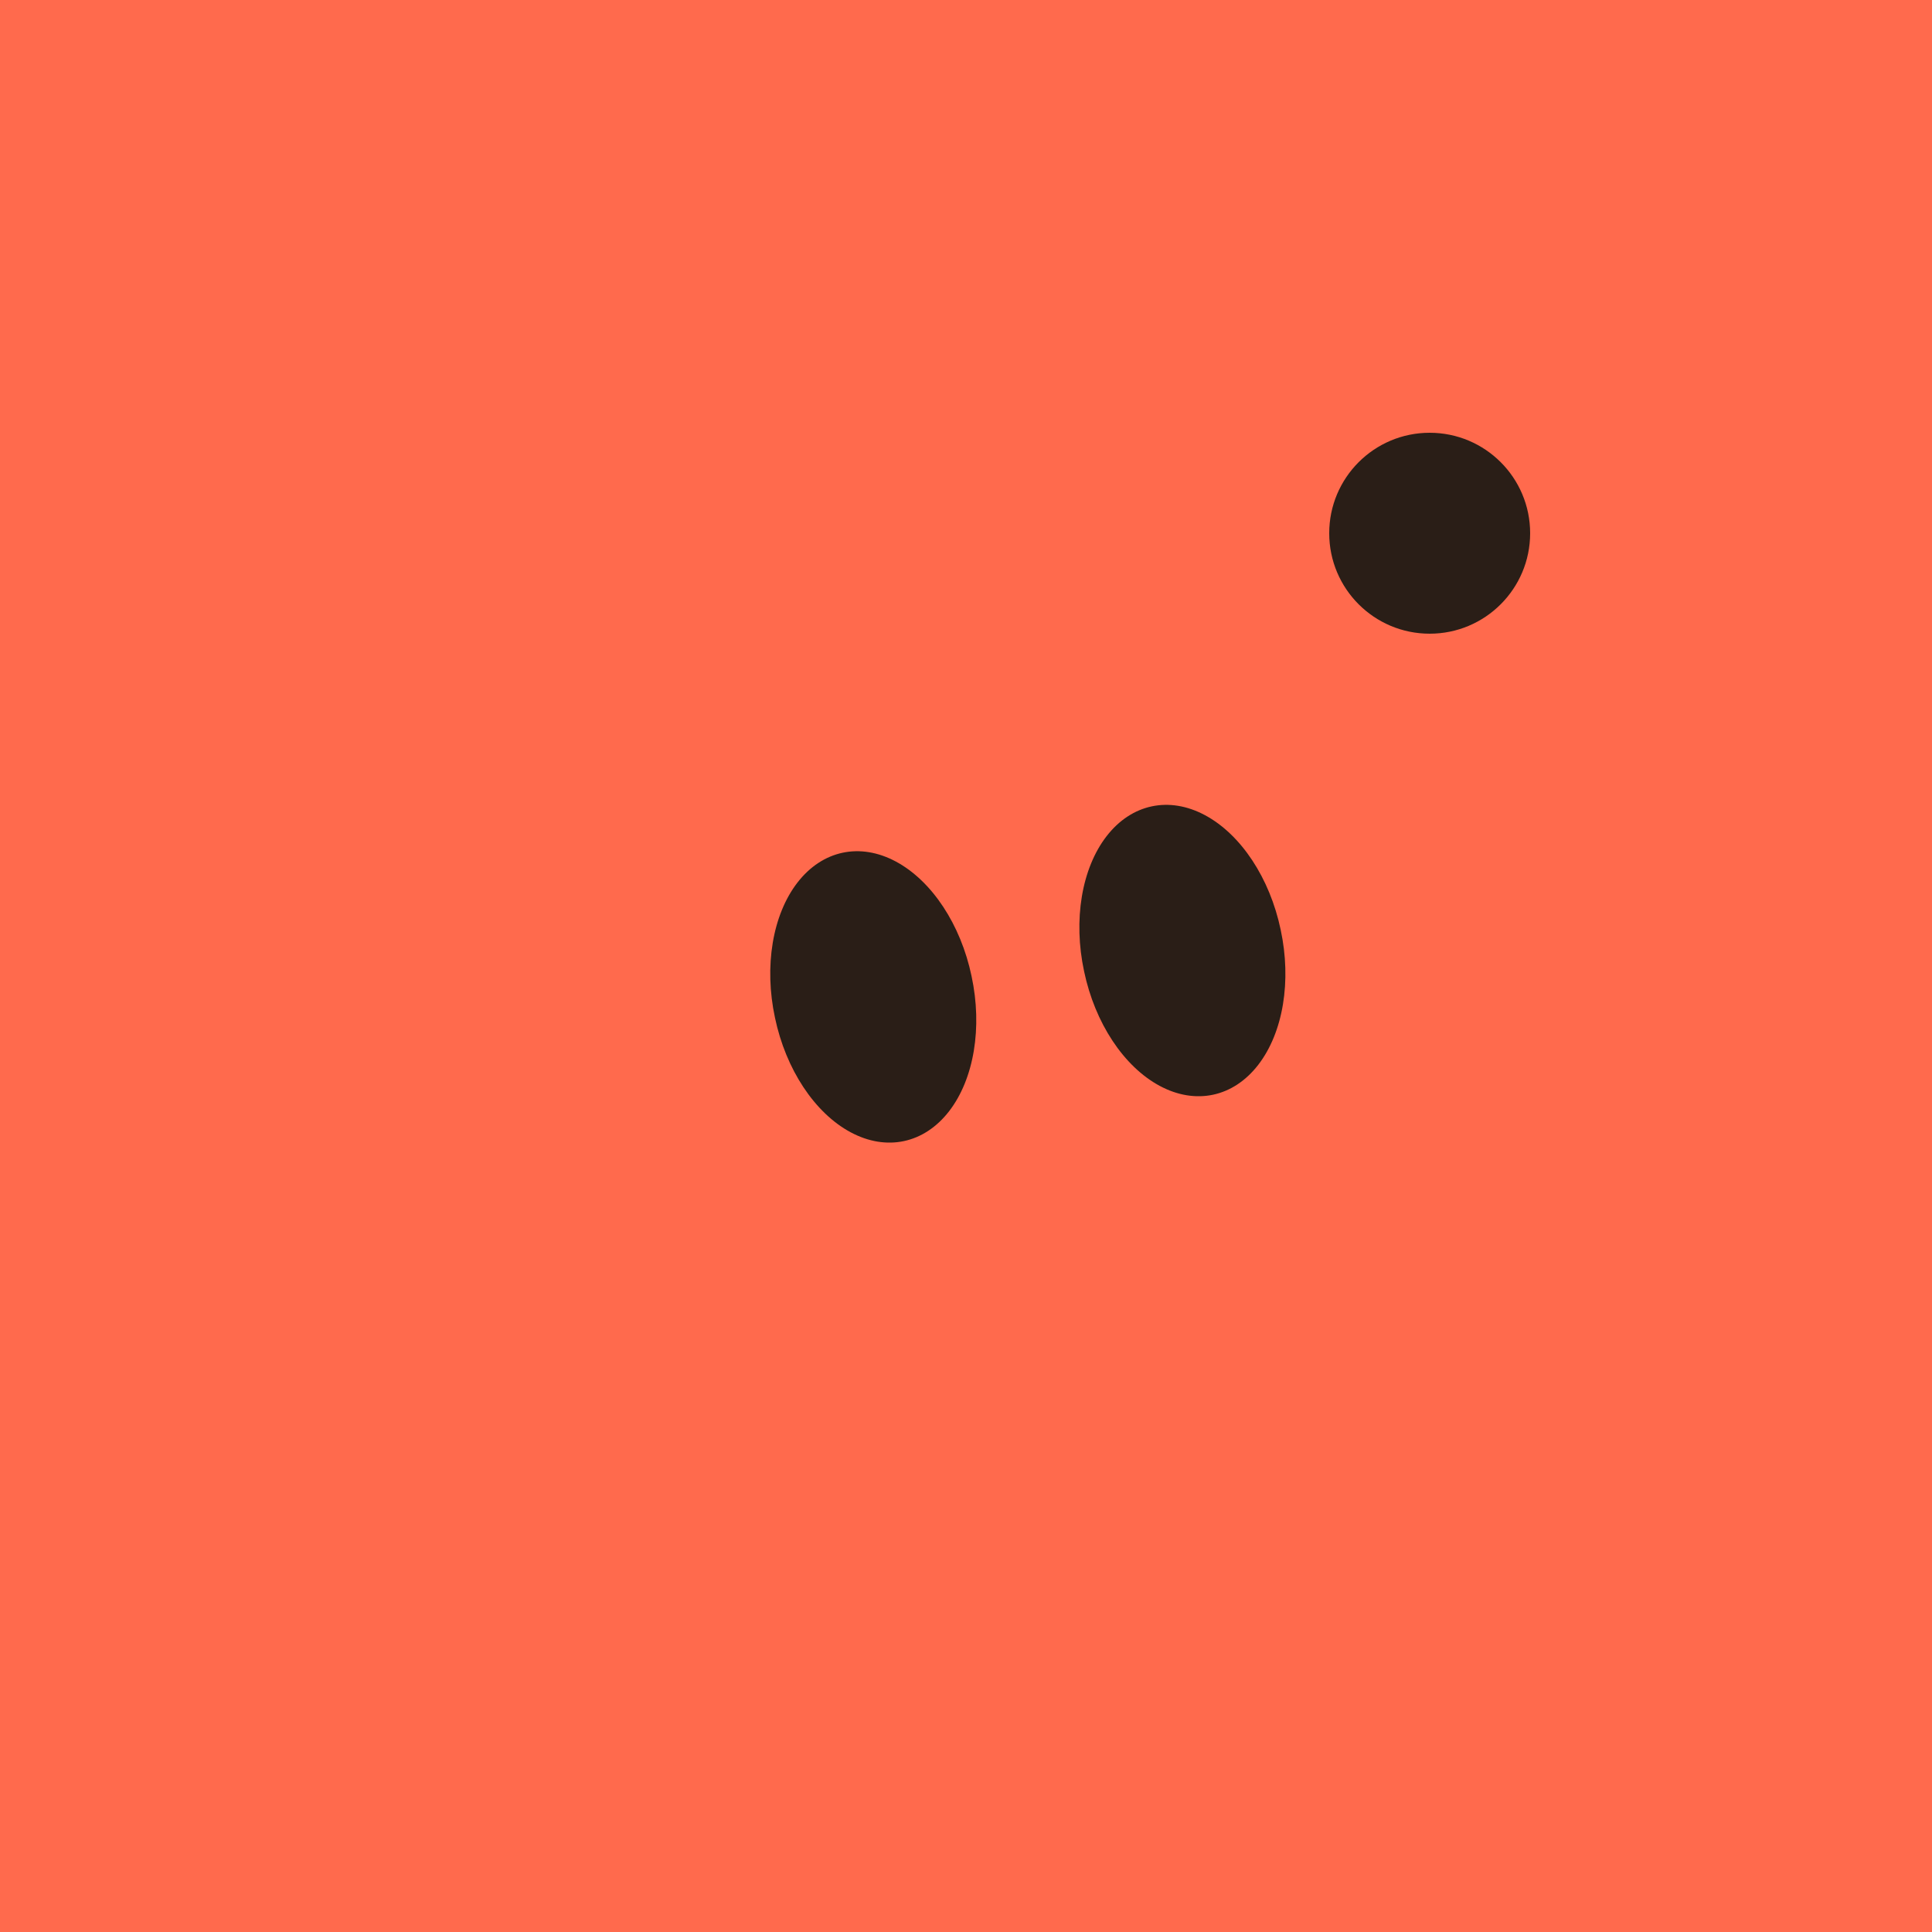
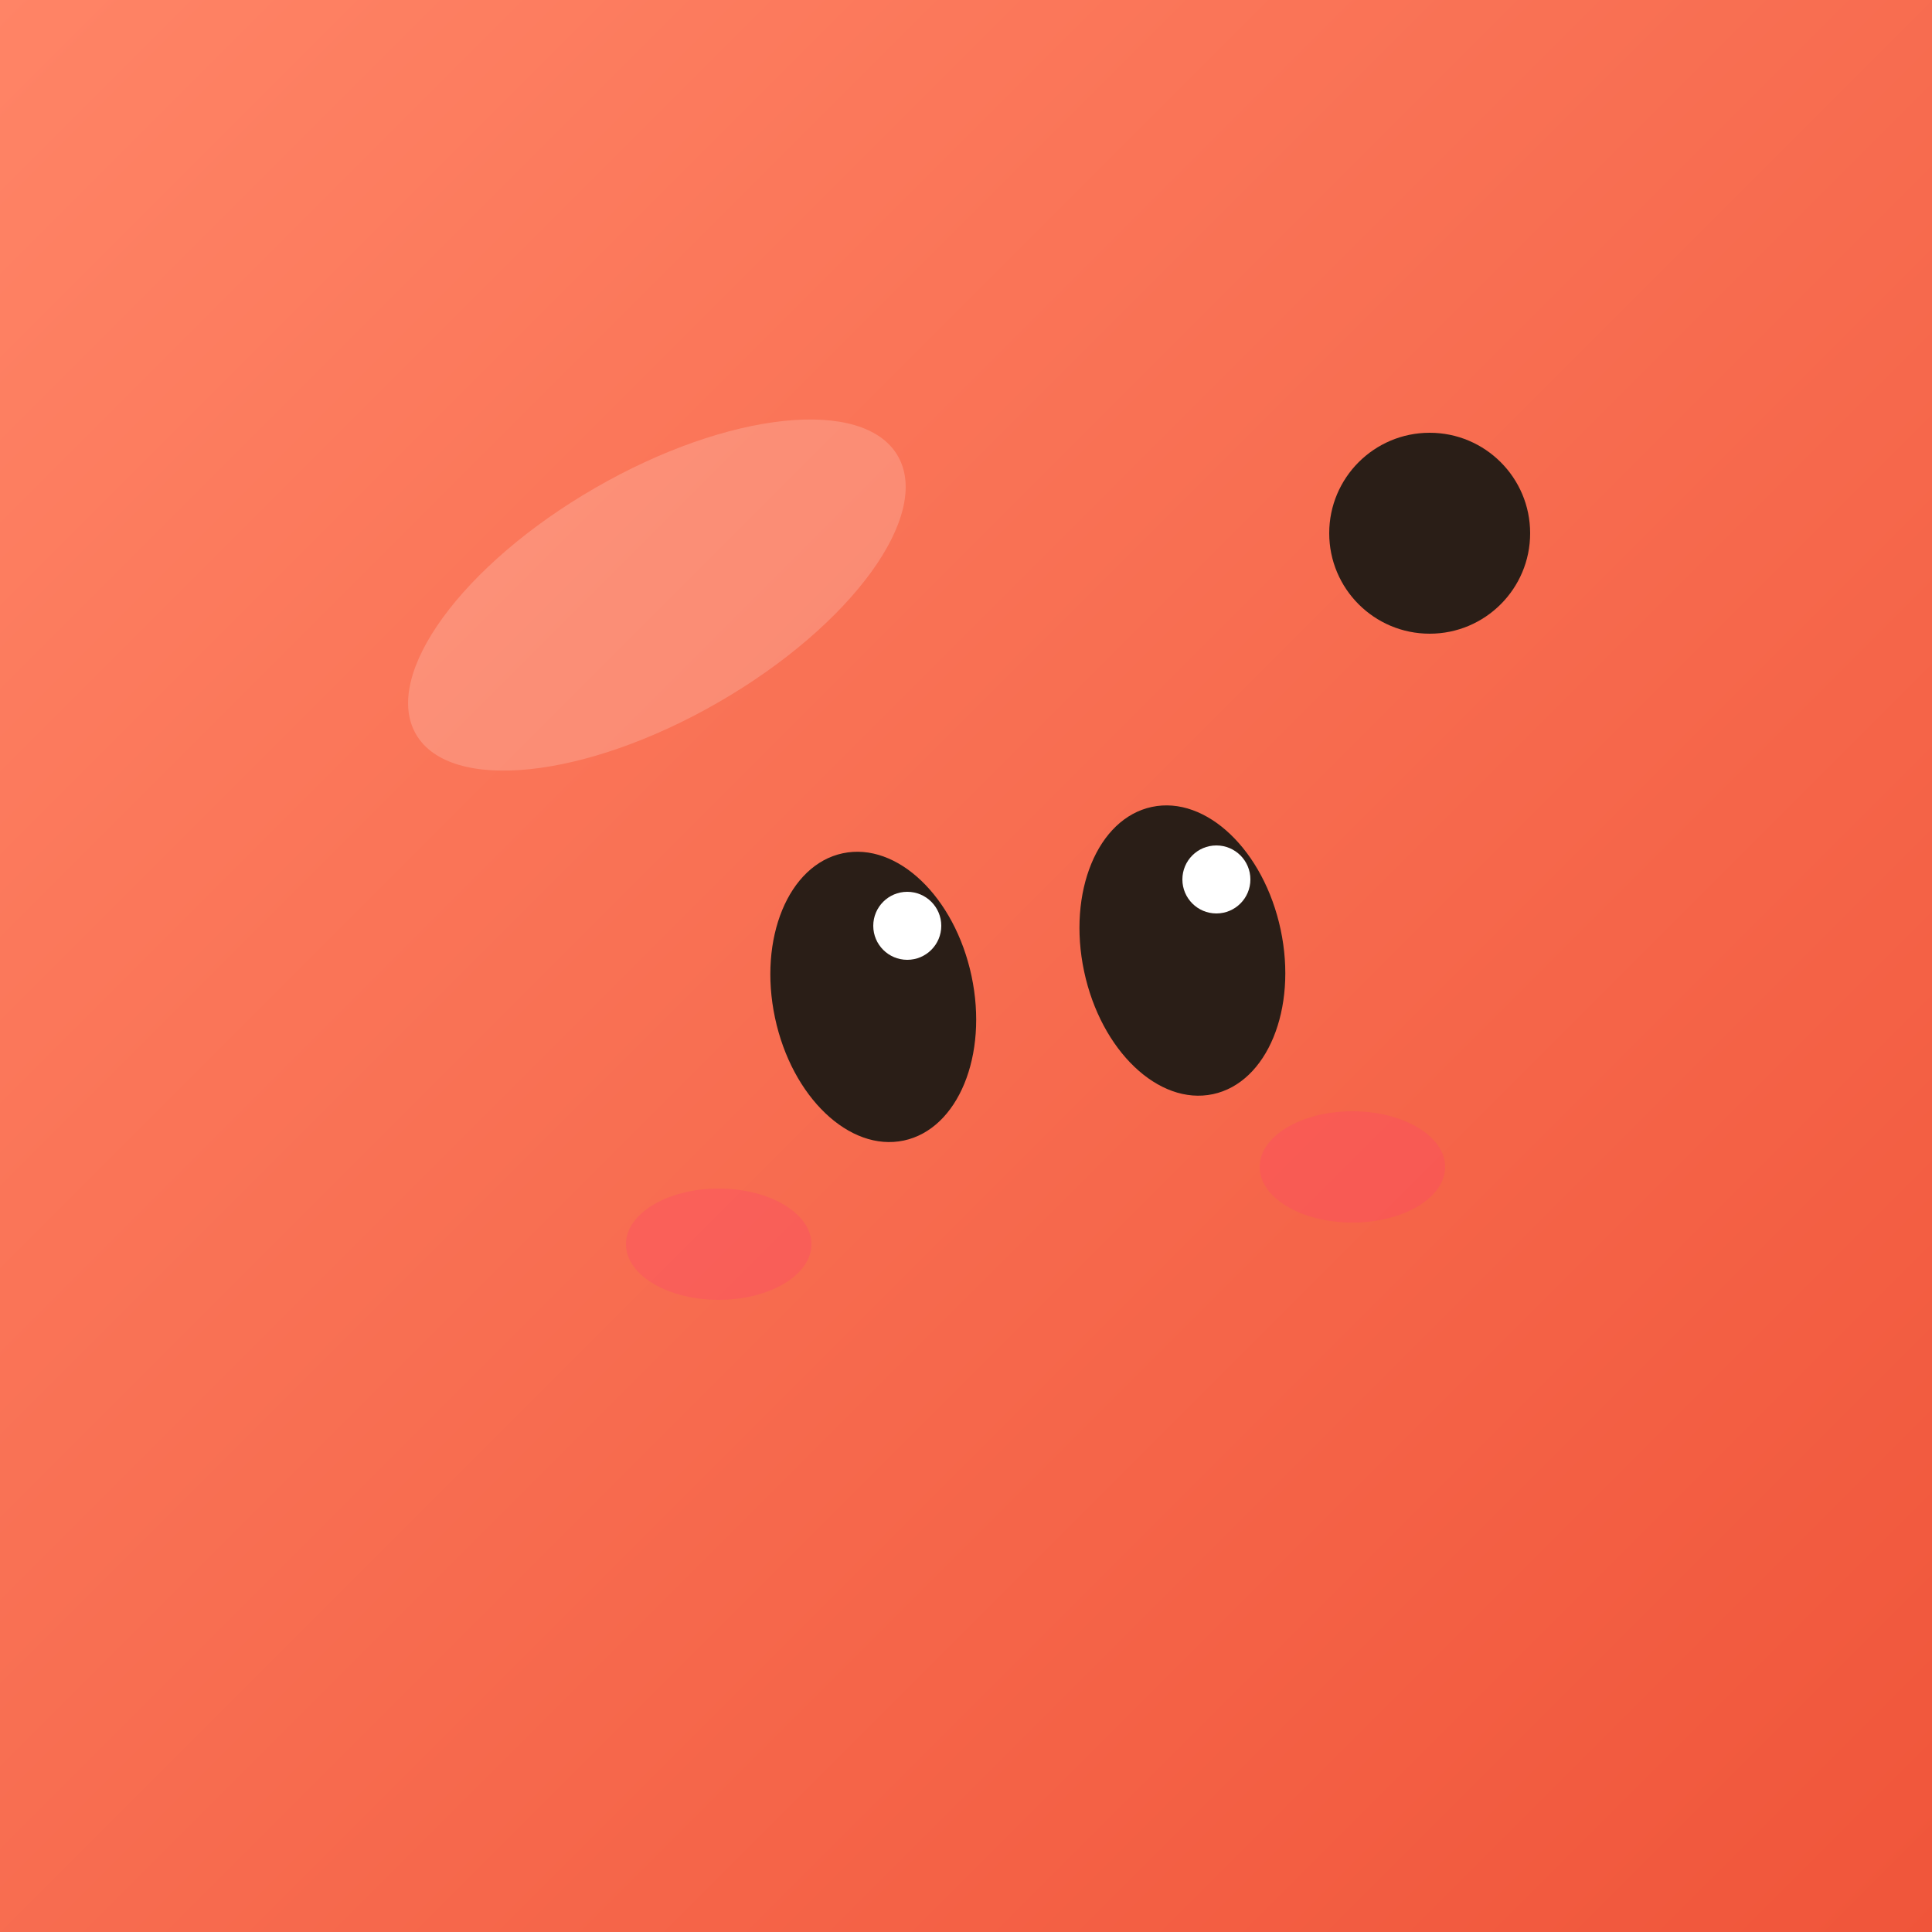
<svg xmlns="http://www.w3.org/2000/svg" viewBox="0 0 100 100" role="img" aria-label="leer.nu">
-   <rect width="100" height="100" fill="#FF6A4D" />
-   <g transform="translate(50 50) scale(0.8) translate(-50 -50)">
-     <path d="M50.358 50.649A6.5 9.5 -12 1 0 37.642 53.351A6.5 9.5 -12 1 0 50.358 50.649ZM70.358 47.649A6.5 9.5 -12 1 0 57.642 50.351A6.5 9.5 -12 1 0 70.358 47.649Z" fill="#2A1E17" />
-     <path d="M73.5 22A6.5 6.5 0 1 0 86.5 22A6.5 6.5 0 1 0 73.5 22Z" fill="#2A1E17" />
+   <defs>
+     <linearGradient id="ig24" x1="0" y1="0" x2="1" y2="1">
+       <stop offset="0" stop-color="#FF8466" />
+       <stop offset="1" stop-color="#F0553A" />
+     </linearGradient>
+   </defs>
+   <rect width="100" height="100" fill="url(#ig24)" />
+   <g transform="translate(10 10) scale(.8)">
+     <ellipse cx="30" cy="26" rx="18" ry="8" transform="rotate(-30 30 26)" fill="#fff" opacity=".18" />
+     <ellipse cx="44" cy="52" rx="6.5" ry="9.5" transform="rotate(-12 44 52)" fill="#2A1E17" />
+     <ellipse cx="64" cy="49" rx="6.5" ry="9.5" transform="rotate(-12 64 49)" fill="#2A1E17" />
+     <circle cx="46.2" cy="47.4" r="2.2" fill="#fff" />
+     <circle cx="66.2" cy="44.4" r="2.2" fill="#fff" />
+     <ellipse cx="34" cy="68" rx="6" ry="3.6" fill="#FF3D6E" opacity=".28" />
+     <ellipse cx="75" cy="63" rx="6" ry="3.6" fill="#FF3D6E" opacity=".28" />
+     <circle class="tdot" cx="80" cy="22" r="6.5" fill="#2A1E17" />
  </g>
</svg>
